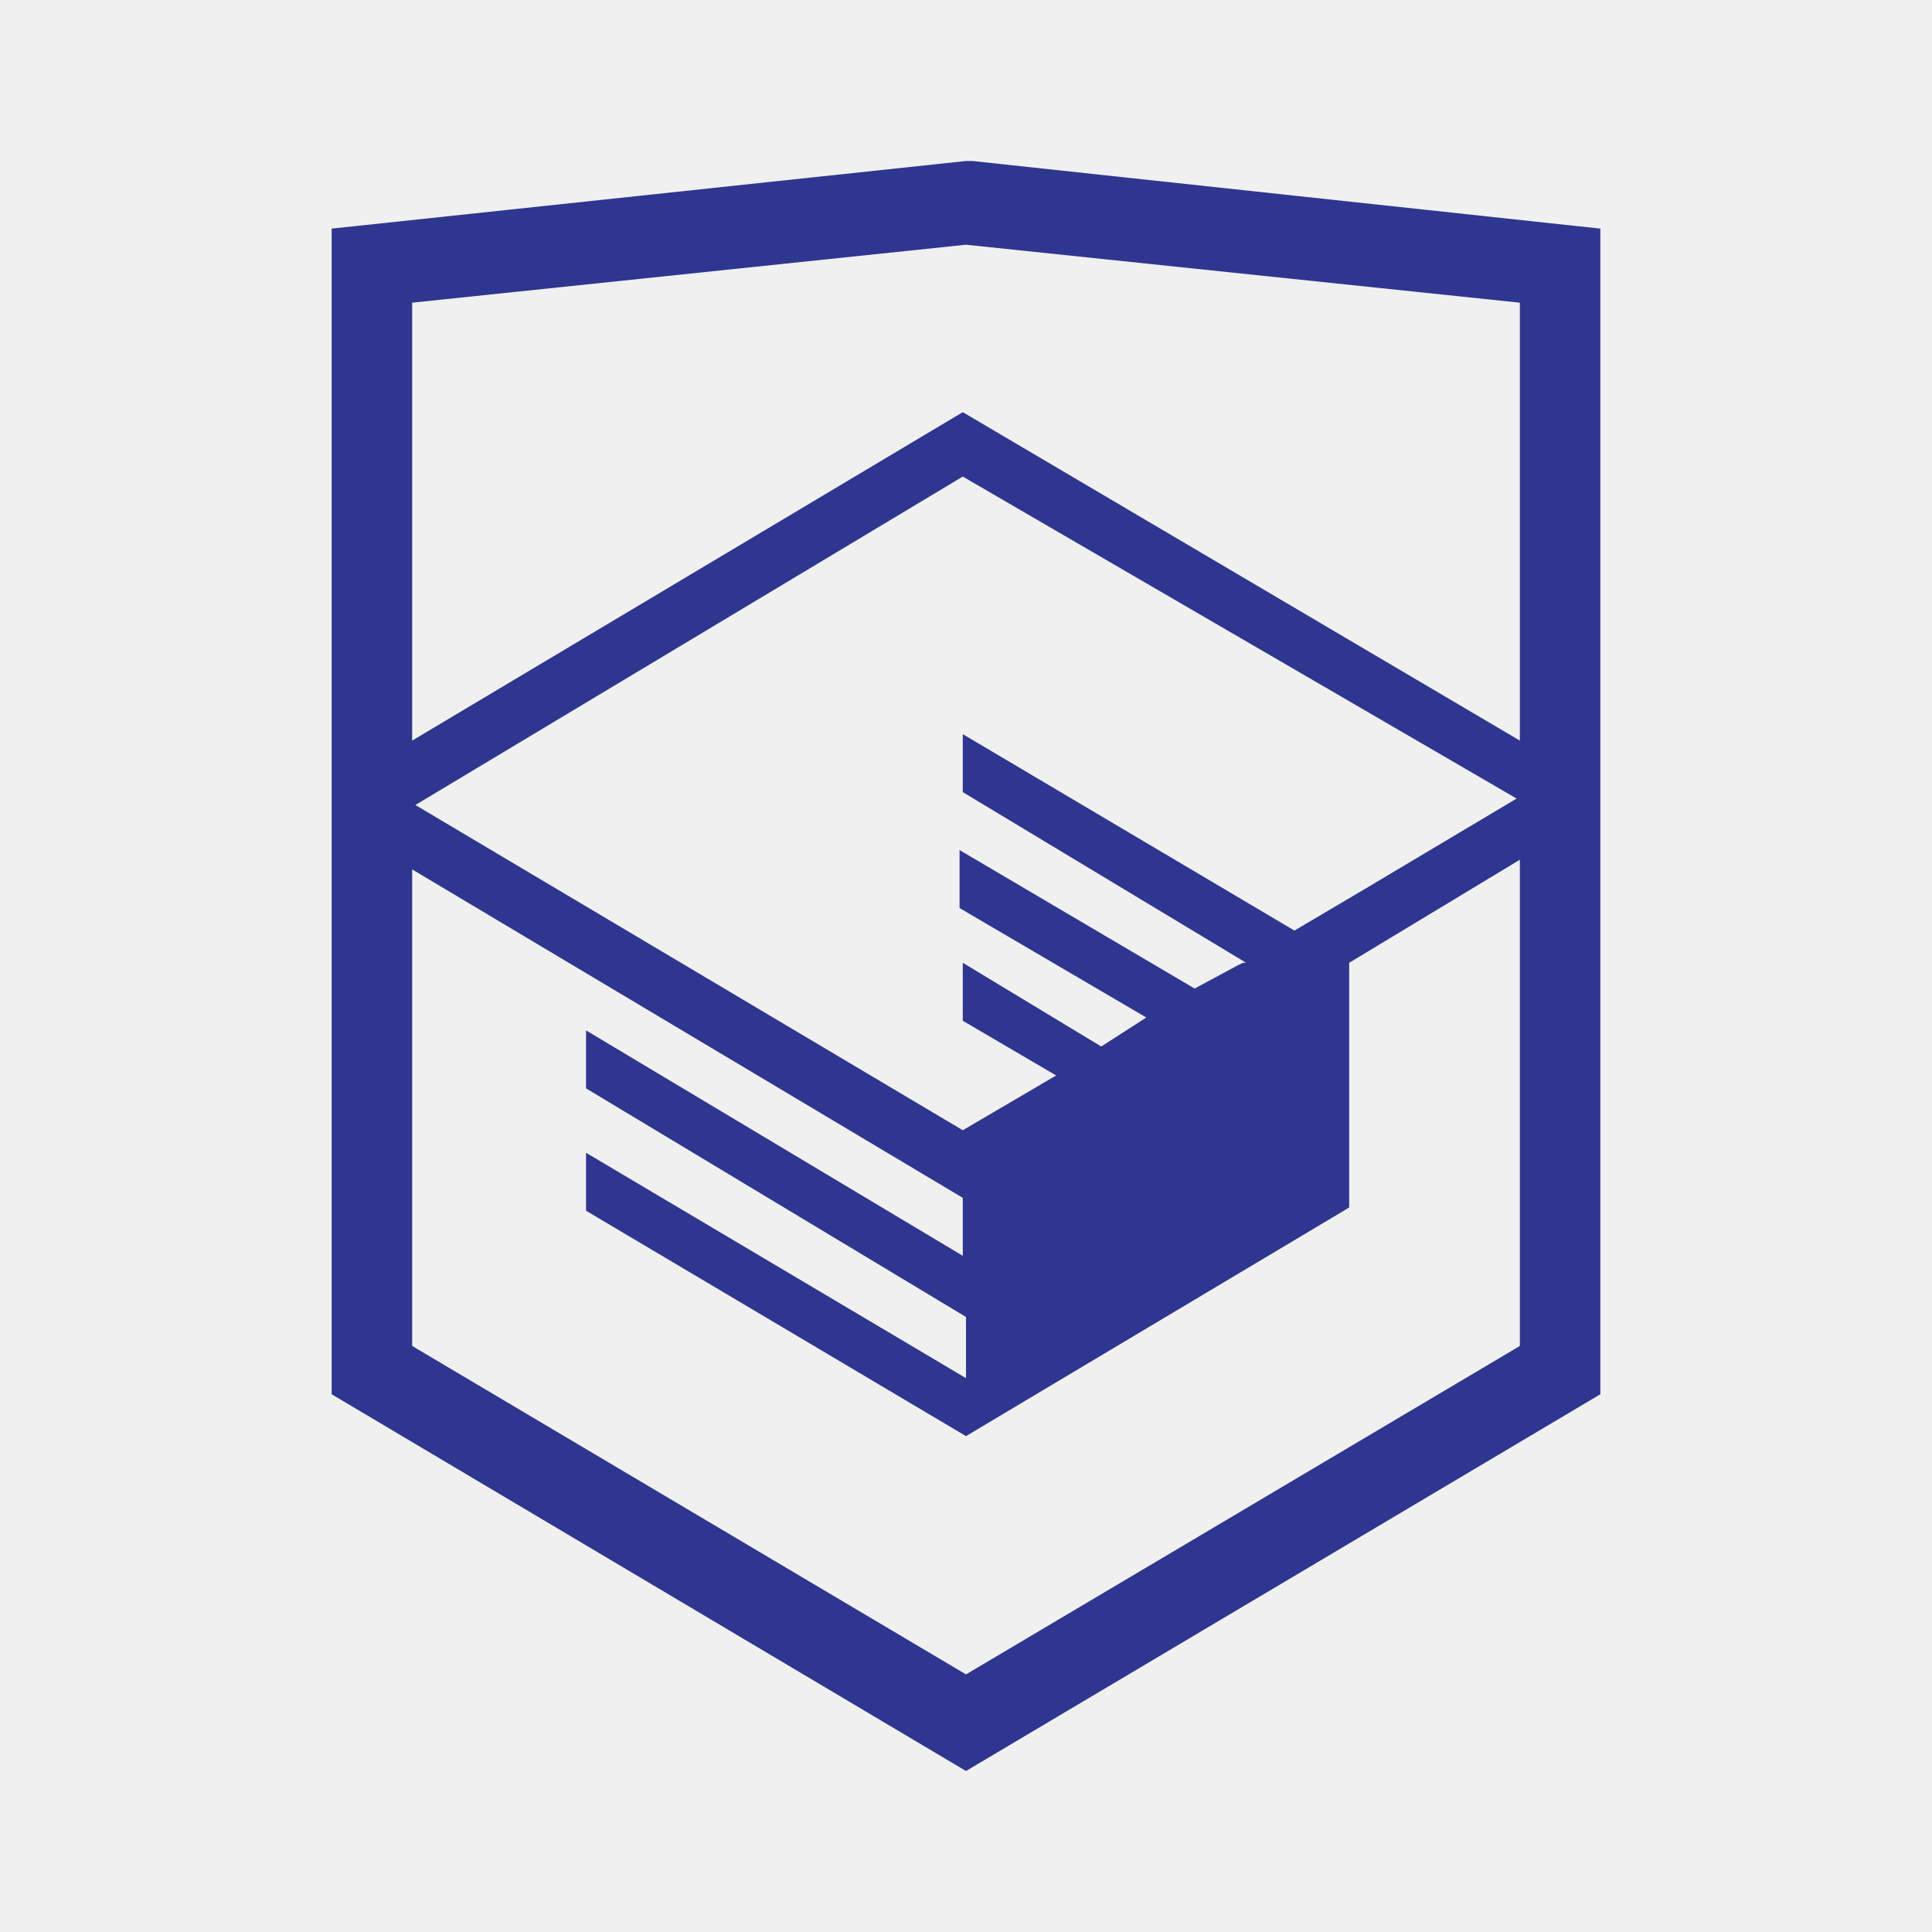
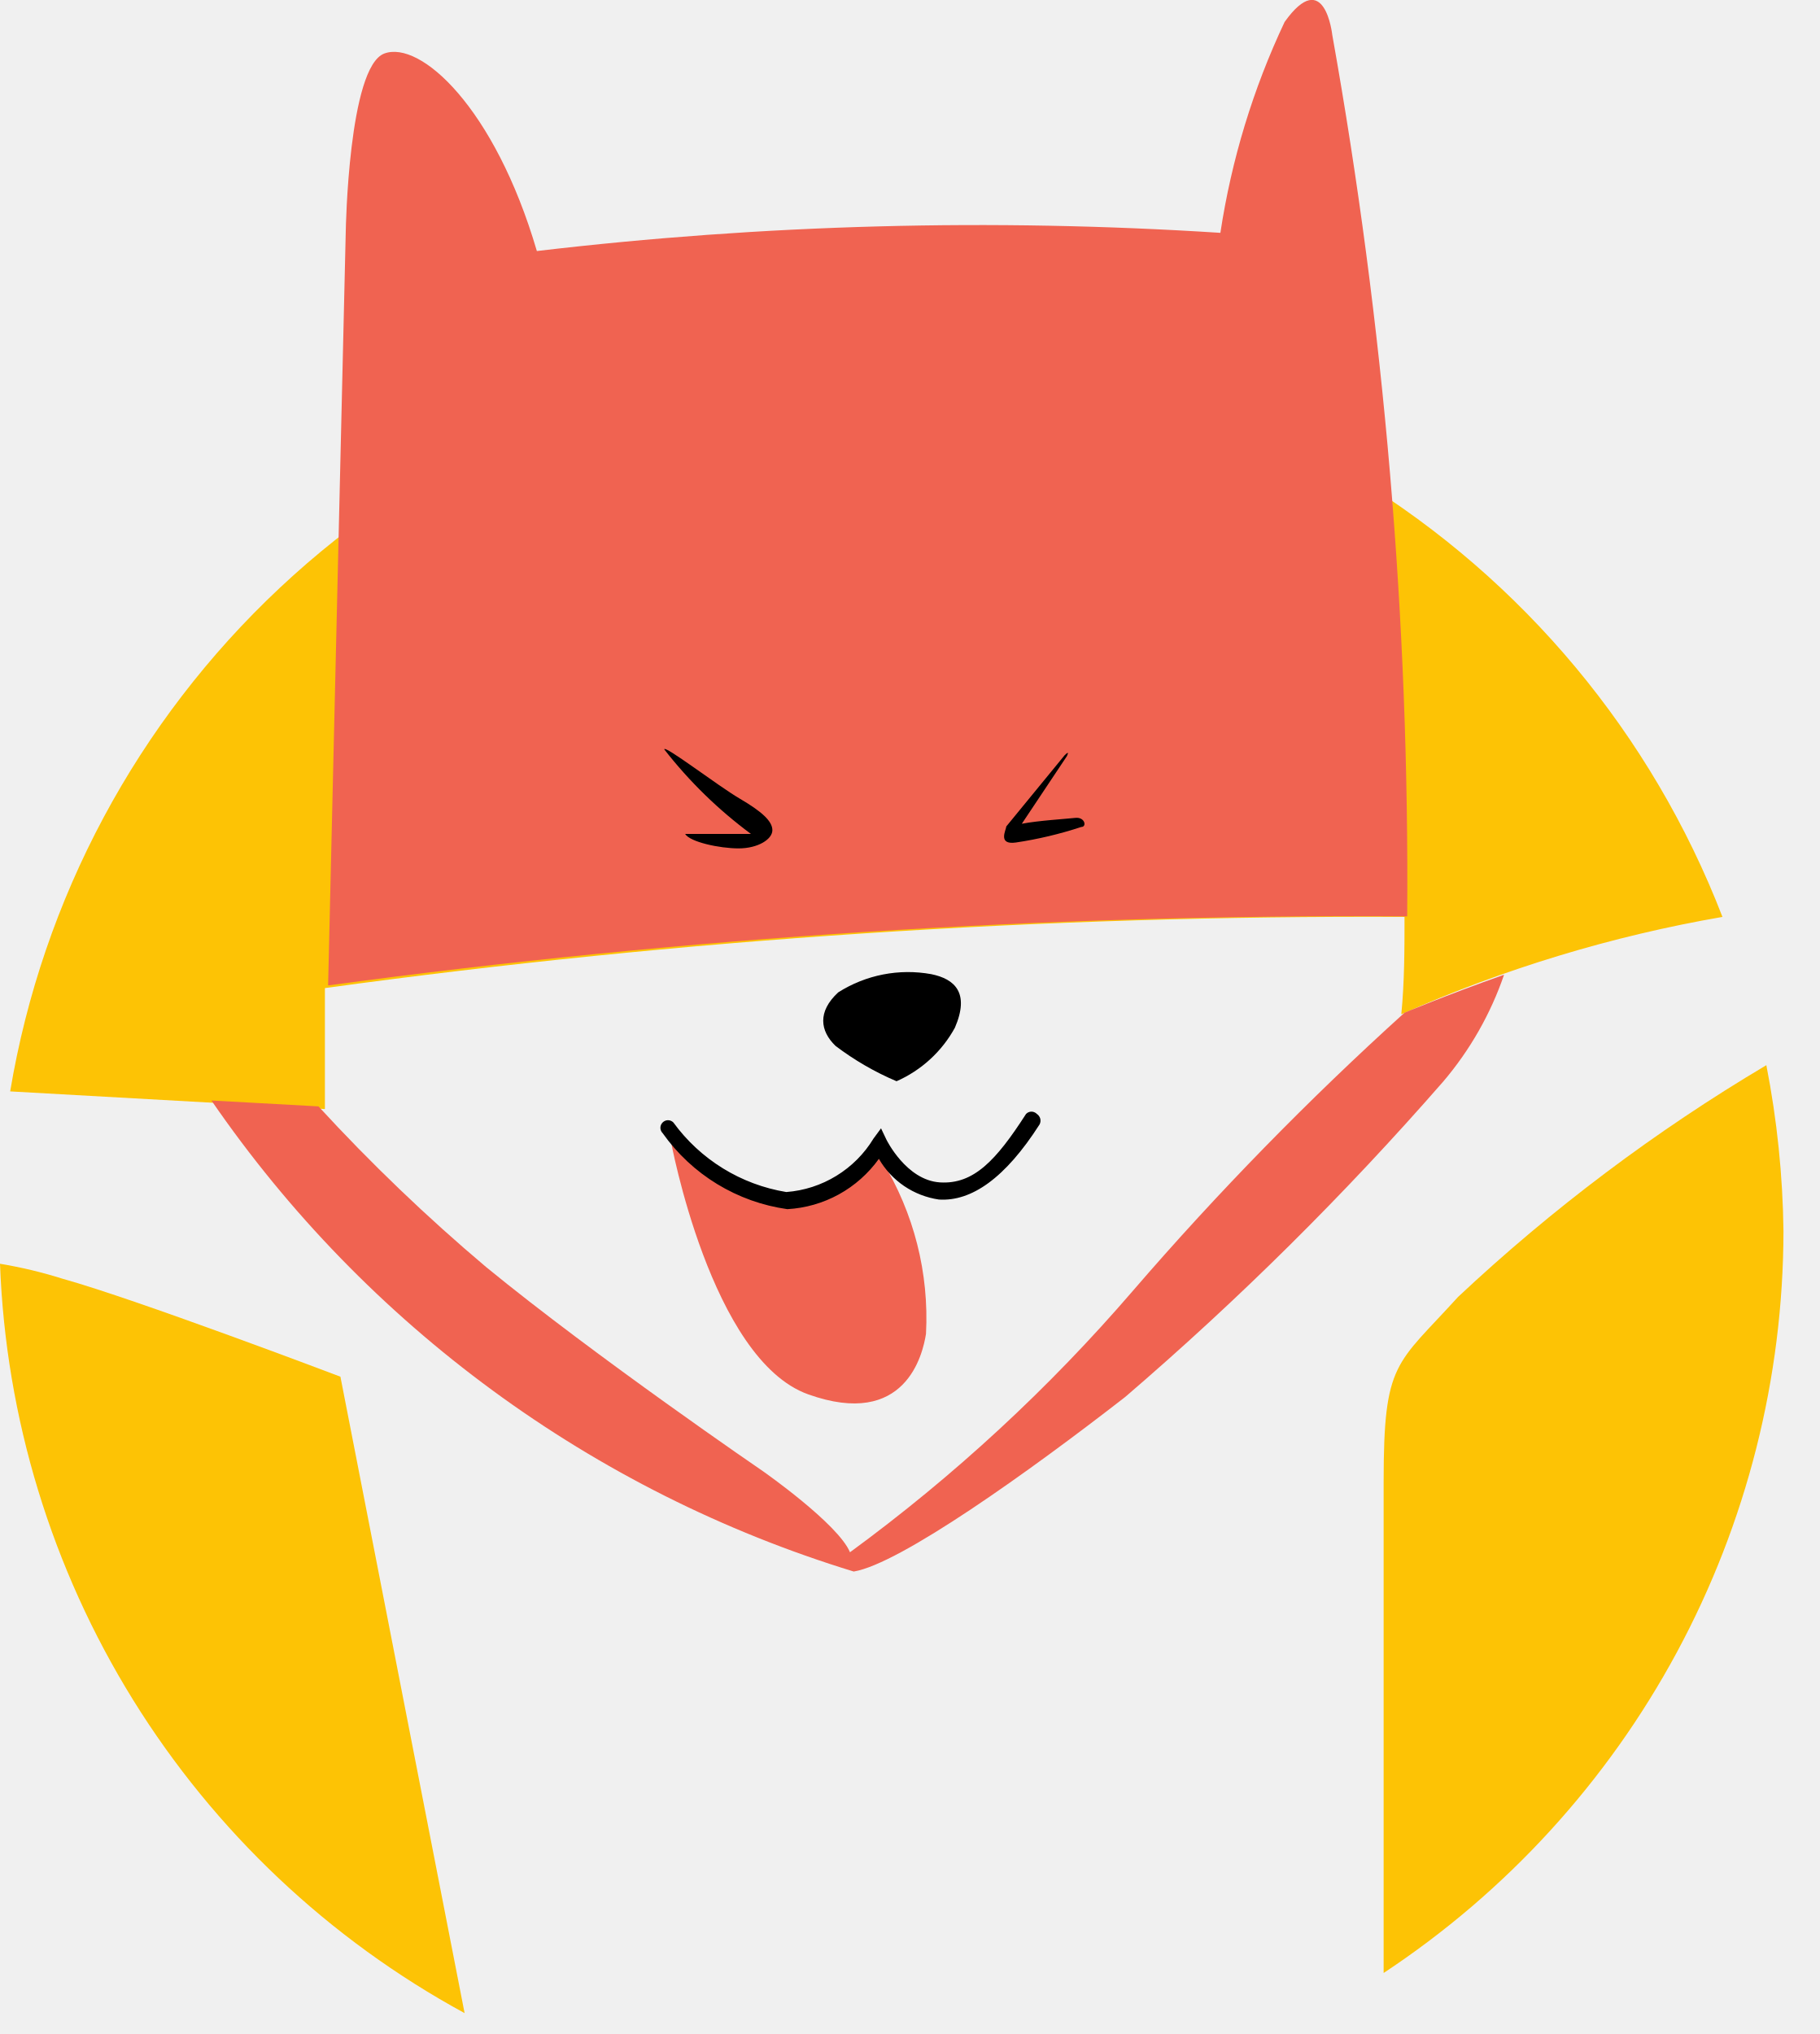
- <svg xmlns="http://www.w3.org/2000/svg" viewBox="0 0 60 60">
-   <path fill="#2E368F" d="M30.2 5h-.2l-19.7 2.1v36.2l19.7 11.7 19.7-11.7v-36.2l-19.5-2.1zm17 36.8l-17.2 10.2-17.2-10.2v-14.8l17.1 10.2v1.8l-11.7-7v1.8l11.8 7.1v1.9l-11.8-7v1.8l11.8 7 11.9-7.1v-7.6l5.3-3.2v15.1zm-.1-17l-4.7 2.8-2.2 1.3-10.3-6.1v1.8l8.8 5.3h-.1l-.2.1-1.3.7-7.3-4.3v1.8l5.8 3.4-1.4.9-4.3-2.6v1.8l2.9 1.7-2.9 1.7-17-10.1 17-10.2 17.2 10zm.1-1.8l-17.3-10.2-17.1 10.2v-13.6l17.2-1.8 17.2 1.8v13.6z" />
+ <svg xmlns="http://www.w3.org/2000/svg" width="34" height="38" viewBox="0 0 34 38" fill="none">
+   <g clip-path="url(#clip0)">
+     <path d="M6.07 20.72V18.46C12.754 17.542 19.494 17.098 26.24 17.13C26.24 17.73 26.24 18.34 26.18 18.95C28.098 18.099 30.113 17.488 32.18 17.13C30.863 13.722 28.462 10.841 25.347 8.931C22.232 7.021 18.576 6.186 14.941 6.557C11.306 6.927 7.894 8.482 5.229 10.981C2.563 13.48 0.793 16.786 0.19 20.39L6.07 20.72Z" fill="#FDC305" />
+     <path d="M27.24 24.23C26.08 25.51 25.85 25.43 25.85 27.68C25.85 28.59 25.85 32.58 25.85 36.86C28.142 35.346 30.024 33.288 31.328 30.869C32.632 28.451 33.316 25.747 33.32 23C33.307 21.959 33.2 20.922 33 19.9C30.928 21.13 28.997 22.581 27.24 24.23Z" fill="#FDC305" />
+     <path d="M6.36 25.72C6.36 25.72 2.57 24.28 1.17 23.89C0.787 23.769 0.396 23.676 0 23.61C0.108 26.496 0.966 29.304 2.487 31.759C4.009 34.213 6.143 36.23 8.68 37.61L6.36 25.72Z" fill="#FDC305" />
+     <path d="M26.29 17.12C26.331 11.599 25.862 6.085 24.89 0.65C24.89 0.65 24.75 -0.64 24 0.41C23.411 1.658 23.007 2.985 22.8 4.35C18.542 4.076 14.268 4.19 10.03 4.69C9.24 2 7.85 0.75 7.18 1C6.51 1.25 6.46 4.31 6.46 4.31L6.13 18.41C12.811 17.506 19.548 17.075 26.29 17.12Z" fill="#F06351" />
+     <path d="M12.41 14C12.41 13.91 13.41 14.68 13.82 14.92C14.23 15.16 14.43 15.34 14.43 15.51C14.43 15.68 14.16 15.85 13.8 15.85C13.44 15.85 12.89 15.73 12.8 15.58H13.74H14.03C13.421 15.129 12.876 14.598 12.41 14Z" fill="black" />
+     <path d="M19.89 14.11L18.8 15.44C18.8 15.5 18.63 15.79 18.98 15.74C19.394 15.678 19.802 15.581 20.2 15.45C20.31 15.45 20.27 15.26 20.09 15.28C19.91 15.3 19.4 15.33 19.09 15.39L19.93 14.13C19.93 14.13 20 14 19.89 14.11Z" fill="black" />
+     <path d="M16.75 20.2C17.213 19.996 17.597 19.644 17.84 19.2C18.12 18.55 17.84 18.29 17.4 18.2C16.798 18.09 16.177 18.212 15.66 18.54C15.27 18.9 15.32 19.26 15.61 19.54C15.961 19.806 16.344 20.028 16.75 20.2Z" fill="black" />
+     <path d="M16.35 21.45C16.238 21.678 16.082 21.883 15.89 22.05C15.605 22.279 15.255 22.412 14.89 22.43C14.364 22.472 13.841 22.319 13.42 22C13.222 21.881 13.044 21.732 12.89 21.56C12.79 21.449 12.667 21.36 12.53 21.3C12.53 21.3 13.28 25.4 15.1 26.05C16.92 26.7 17.24 25.3 17.3 24.92C17.36 23.785 17.074 22.659 16.48 21.69C16.46 21.38 16.45 21.58 16.35 21.45Z" fill="#F06351" />
+     <path d="M14.71 22.59C14.245 22.525 13.799 22.365 13.398 22.121C12.998 21.877 12.651 21.553 12.38 21.17C12.367 21.157 12.356 21.141 12.349 21.124C12.342 21.107 12.338 21.089 12.338 21.07C12.338 21.051 12.342 21.033 12.349 21.016C12.356 20.999 12.367 20.983 12.38 20.97C12.393 20.957 12.409 20.946 12.426 20.939C12.443 20.932 12.461 20.928 12.48 20.928C12.499 20.928 12.517 20.932 12.534 20.939C12.551 20.946 12.567 20.957 12.58 20.97C13.085 21.664 13.843 22.131 14.69 22.27C15.022 22.245 15.343 22.141 15.626 21.967C15.91 21.793 16.148 21.554 16.32 21.27L16.46 21.08L16.56 21.29C16.56 21.29 16.93 22.05 17.56 22.09C18.19 22.13 18.61 21.68 19.17 20.81C19.183 20.797 19.199 20.786 19.216 20.779C19.233 20.772 19.251 20.768 19.27 20.768C19.289 20.768 19.307 20.772 19.324 20.779C19.341 20.786 19.357 20.797 19.37 20.81C19.402 20.831 19.425 20.863 19.435 20.9C19.444 20.937 19.439 20.977 19.42 21.01C18.78 22.01 18.15 22.45 17.54 22.41C17.308 22.376 17.087 22.29 16.893 22.159C16.699 22.027 16.537 21.853 16.42 21.65C16.223 21.924 15.968 22.151 15.672 22.314C15.376 22.477 15.047 22.571 14.71 22.59Z" fill="black" />
+     <path d="M26.24 18.92C24.445 20.544 22.751 22.277 21.17 24.11C19.599 25.936 17.824 27.577 15.88 29C15.66 28.47 14.26 27.49 14.26 27.49C14.26 27.49 11.13 25.35 9.08 23.67C7.974 22.737 6.929 21.735 5.95 20.67L3.95 20.56C6.84 24.765 11.07 27.868 15.95 29.36C16.81 29.22 19.22 27.5 21.02 26.1C23.139 24.282 25.124 22.313 26.96 20.21C27.462 19.621 27.849 18.942 28.1 18.21C27 18.6 26.24 18.92 26.24 18.92Z" fill="#F06351" />
+   </g>
+   <defs>
+     <clipPath id="clip0">
+       <rect width="33.32" height="37.61" fill="white" />
+     </clipPath>
+   </defs>
</svg>
